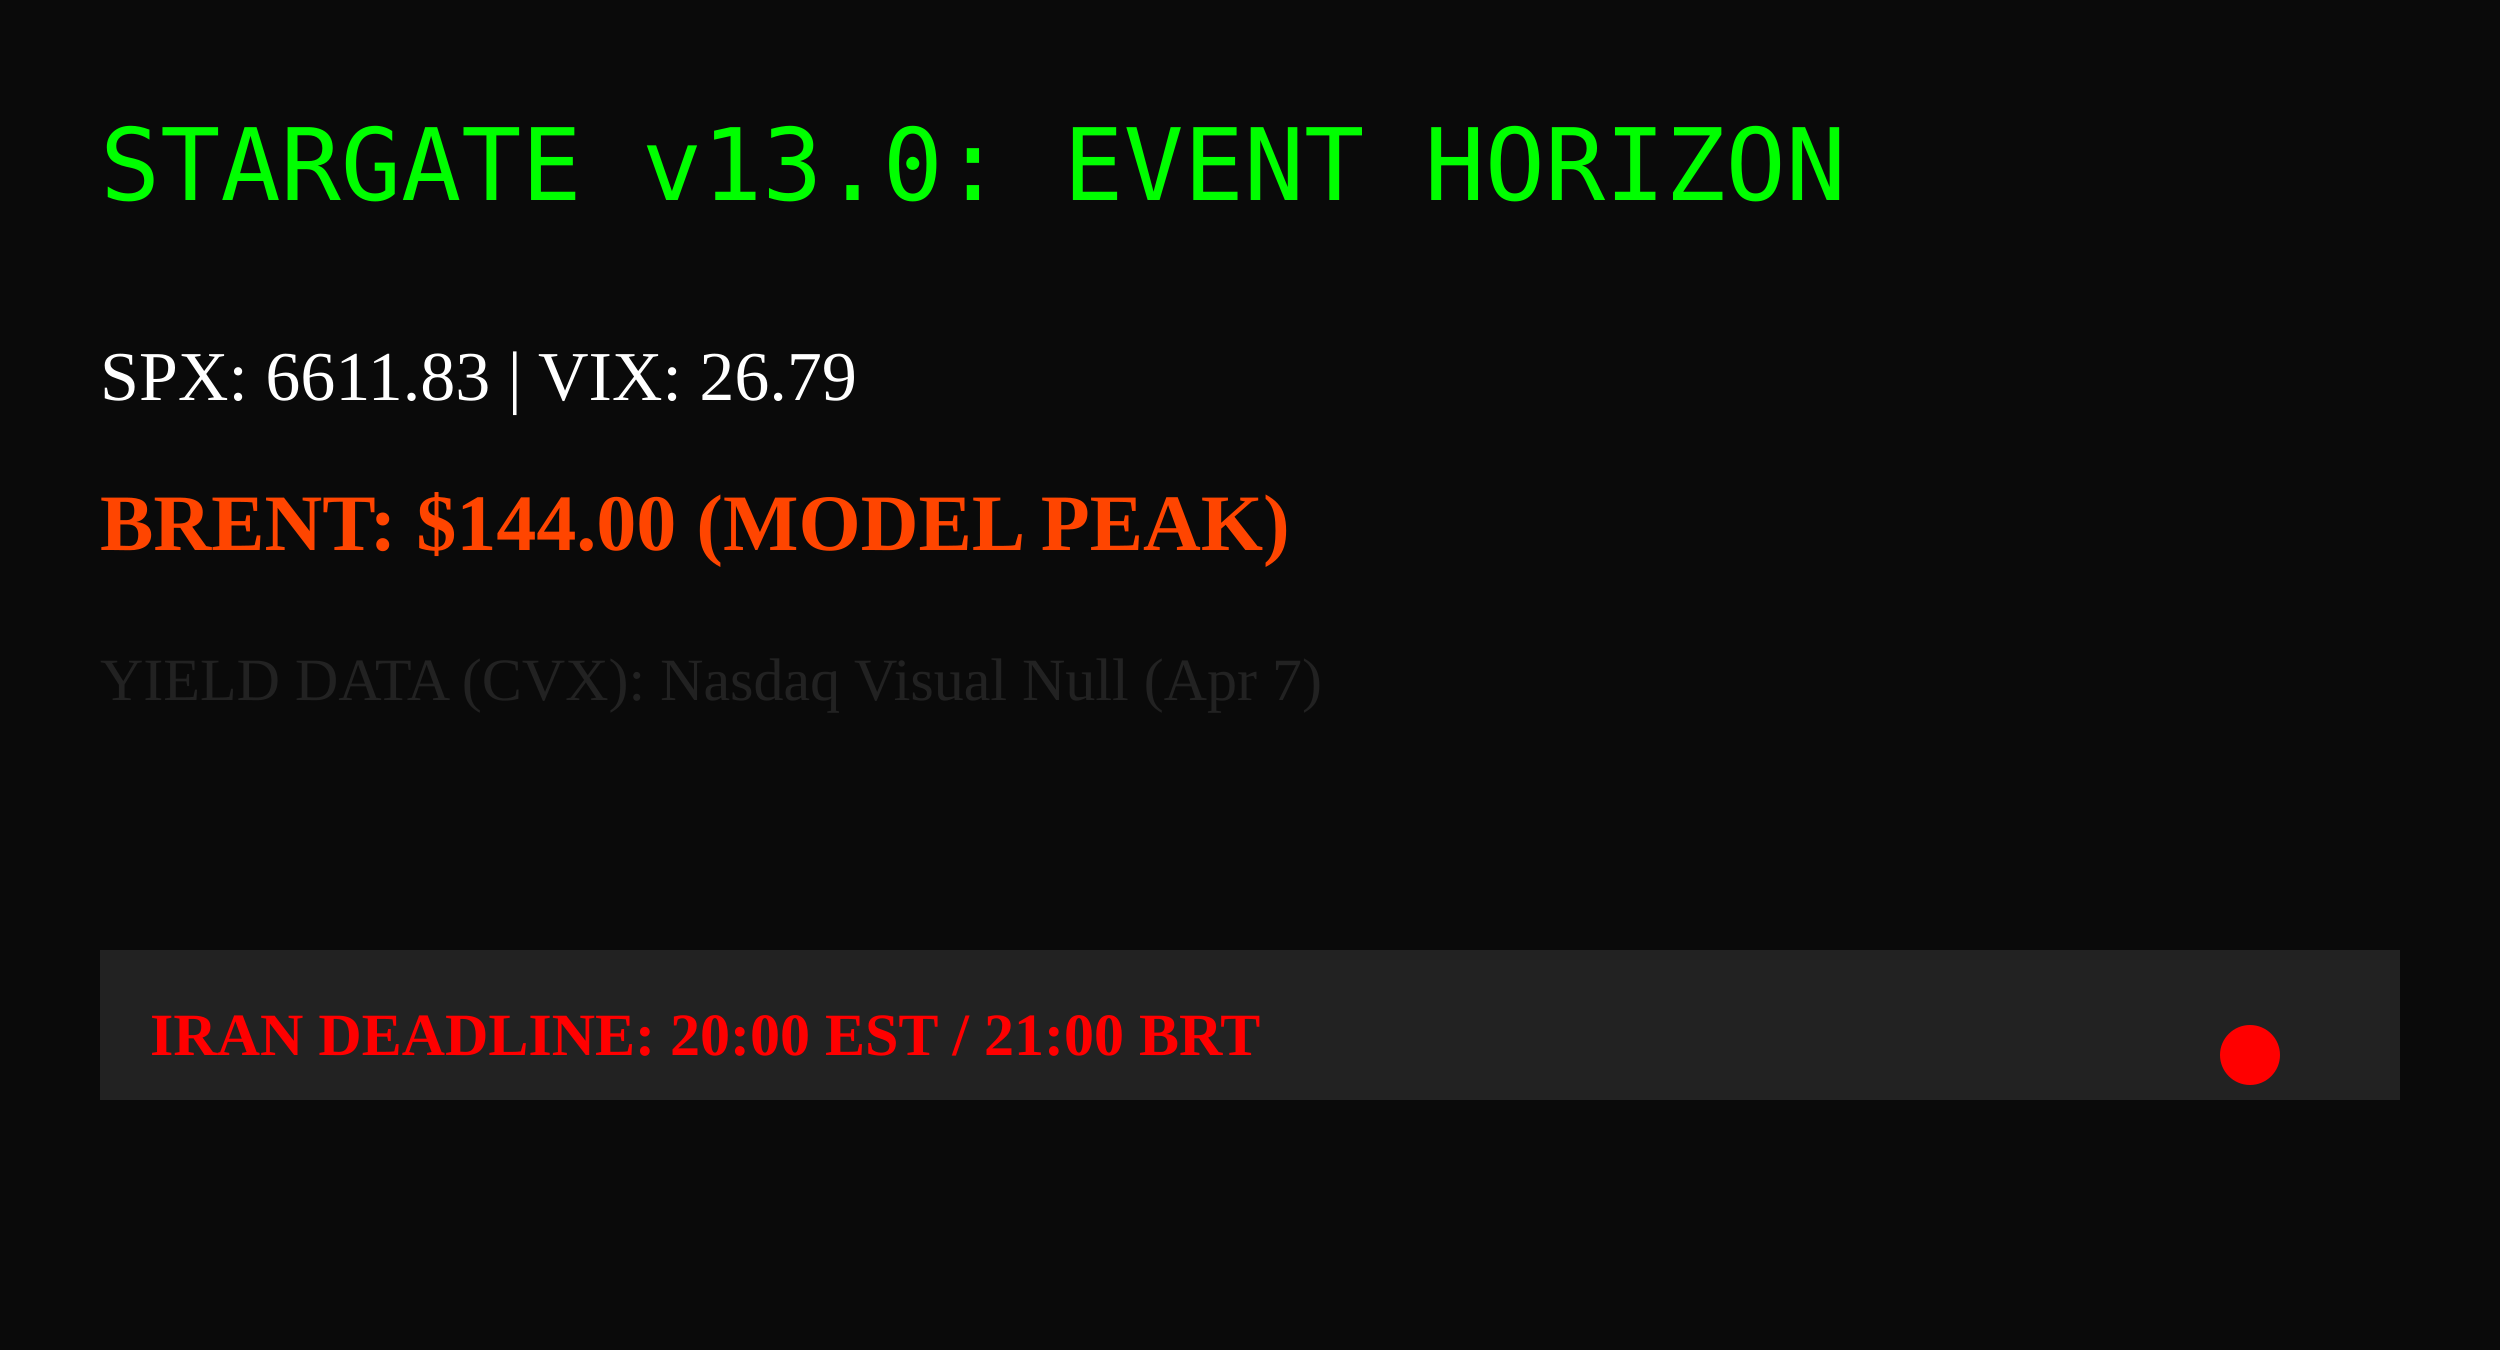
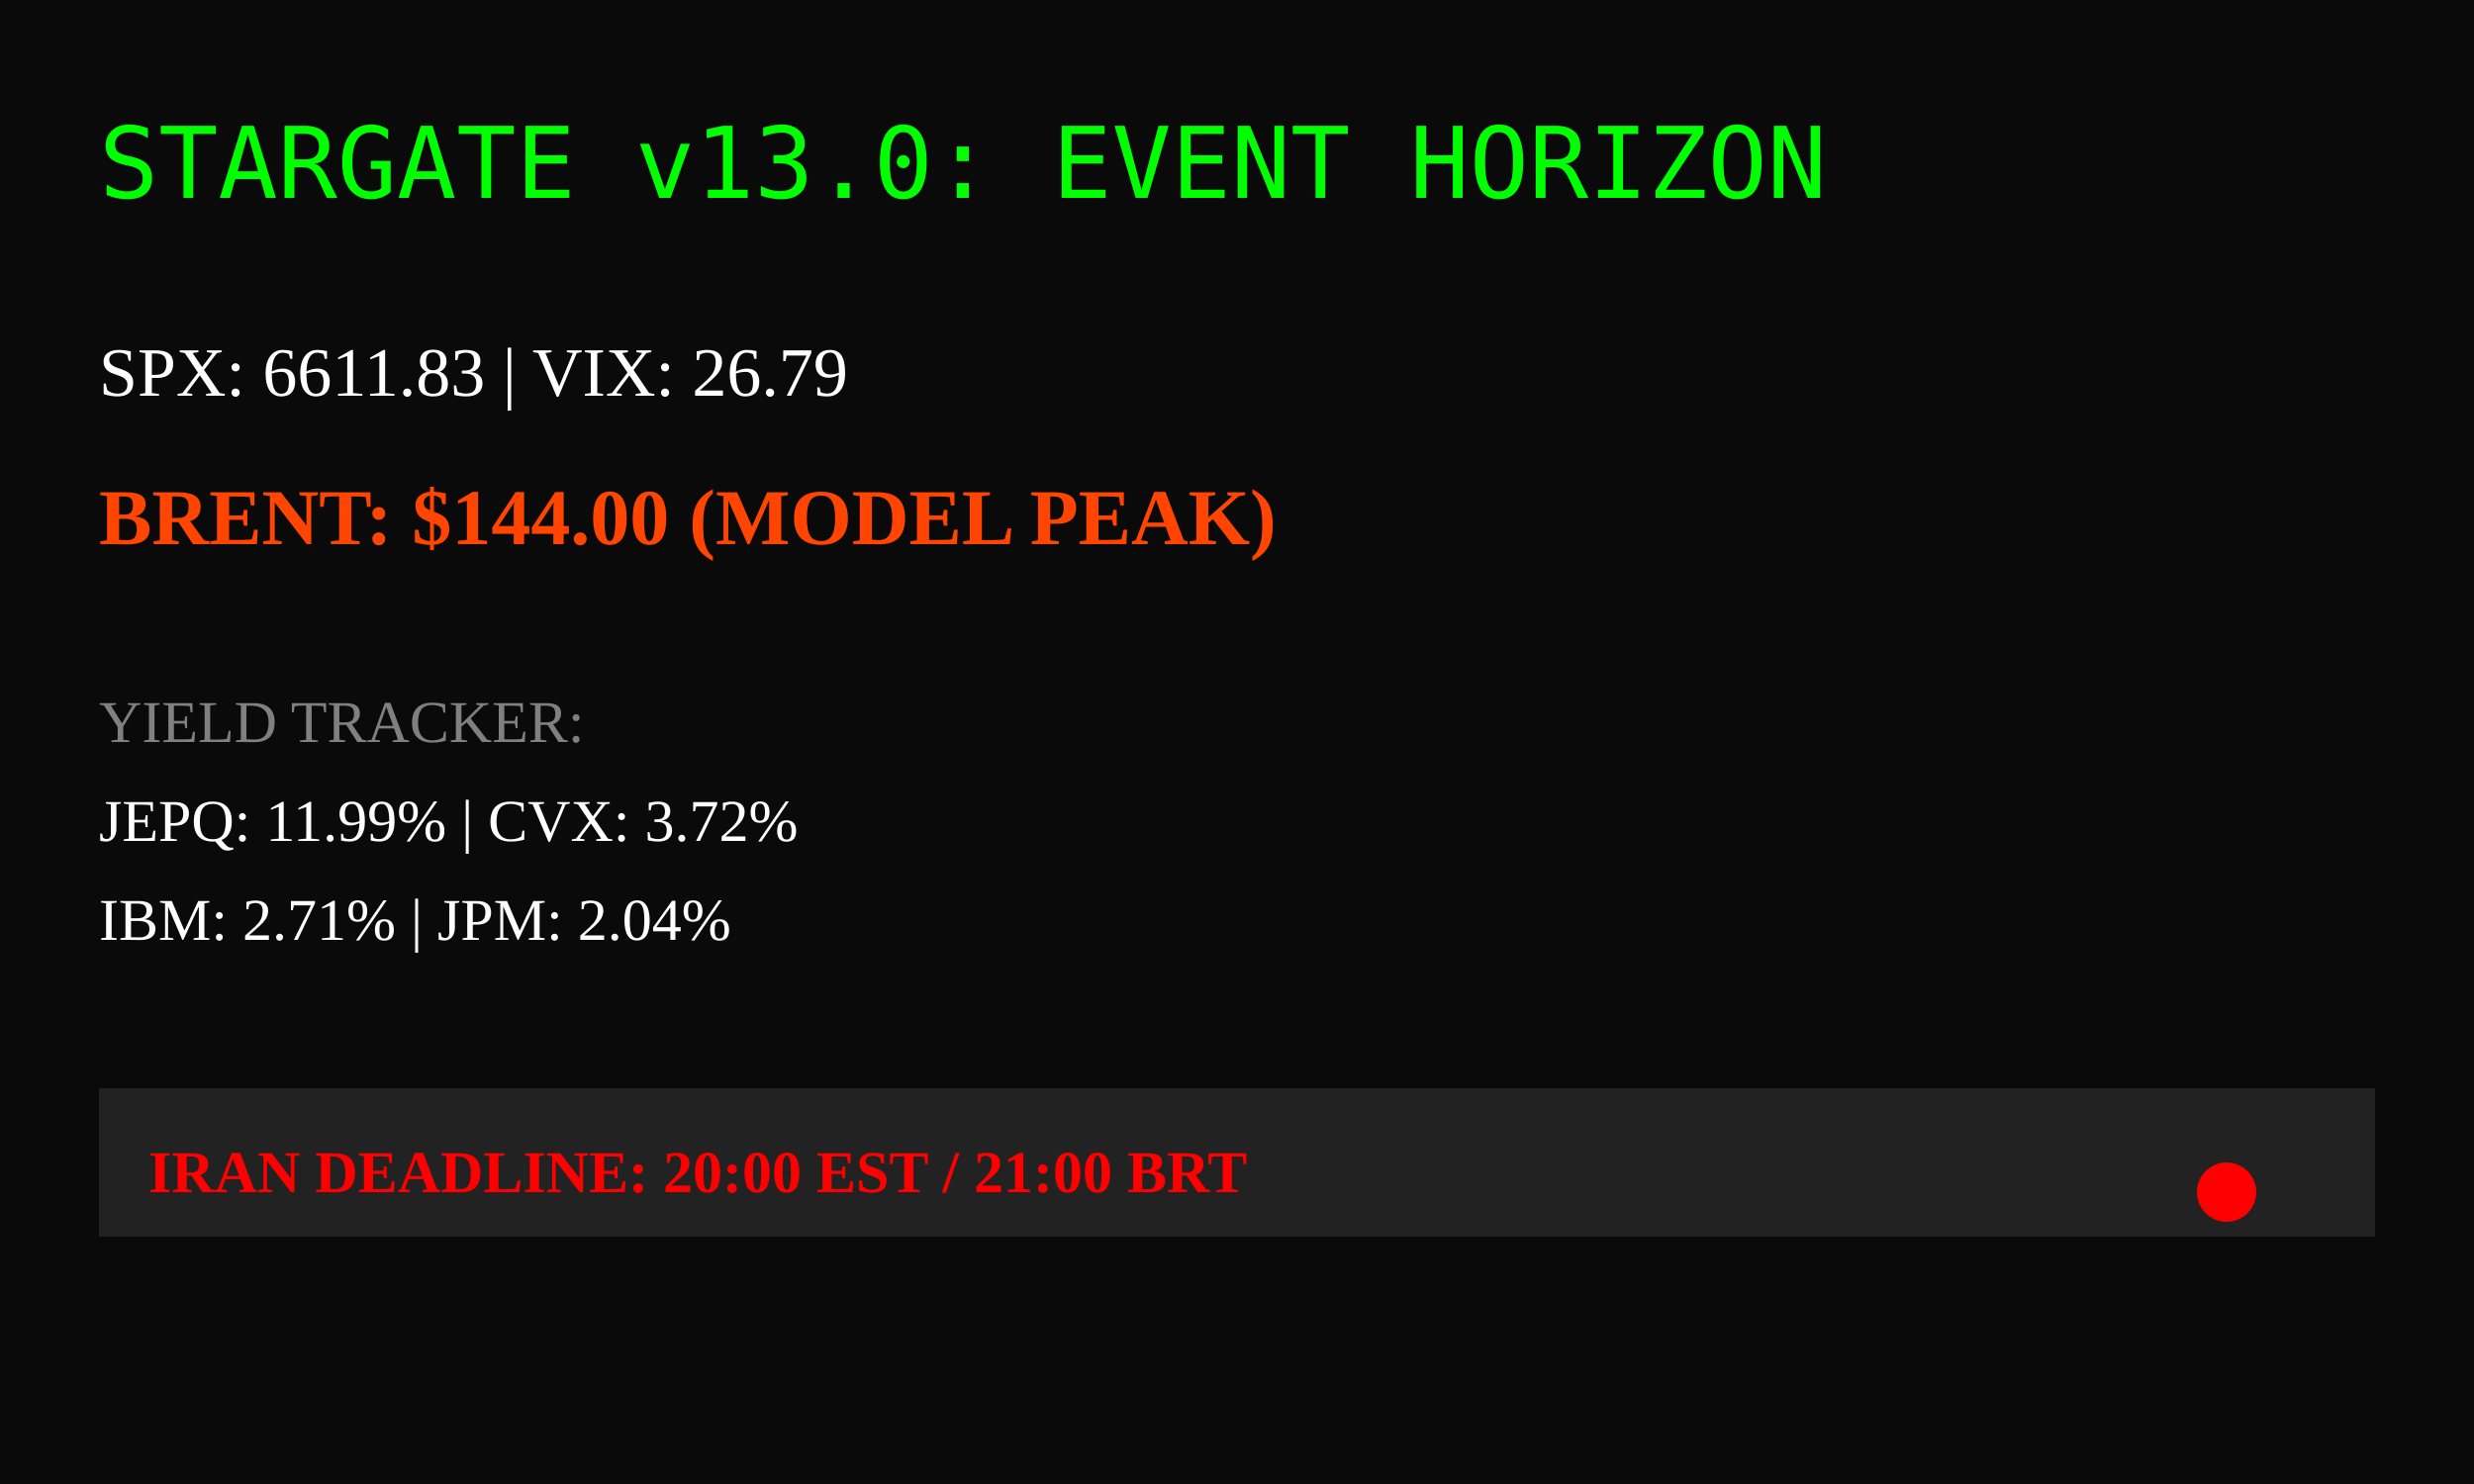
- <svg xmlns="http://www.w3.org/2000/svg" width="500" height="270">
+ <svg xmlns="http://www.w3.org/2000/svg" width="500" height="300">
  <rect width="100%" height="100%" fill="#0a0a0a" />
  <text x="20" y="40" fill="#00ff00" font-family="monospace" font-size="20">STARGATE v13.0: EVENT HORIZON</text>
  <text x="20" y="80" fill="white" font-size="14">SPX: 6611.83 | VIX: 26.79</text>
  <text x="20" y="110" fill="#ff4500" font-size="16" font-weight="bold">BRENT: $144.00 (MODEL PEAK)</text>
-   <text x="20" y="140" fill="#222" font-size="12">YIELD DATA (CVX): Nasdaq Visual Null (Apr 7)</text>
-   <rect x="20" y="190" width="460" height="30" fill="#222" />
-   <text x="30" y="211" fill="red" font-weight="bold">IRAN DEADLINE: 20:00 EST / 21:00 BRT</text>
-   <circle cx="450" cy="211" r="6" fill="red">
+   <g transform="translate(20, 150)">
+     <text x="0" y="0" fill="gray" font-size="12">YIELD TRACKER:</text>
+     <text x="0" y="20" fill="white" font-size="12">JEPQ: 11.99% | CVX: 3.72%</text>
+     <text x="0" y="40" fill="white" font-size="12">IBM: 2.71% | JPM: 2.04%</text>
+   </g>
+   <rect x="20" y="220" width="460" height="30" fill="#222" />
+   <text x="30" y="241" fill="red" font-weight="bold">IRAN DEADLINE: 20:00 EST / 21:00 BRT</text>
+   <circle cx="450" cy="241" r="6" fill="red">
    <animate attributeName="opacity" values="1;0;1" dur="1s" repeatCount="indefinite" />
  </circle>
</svg>
